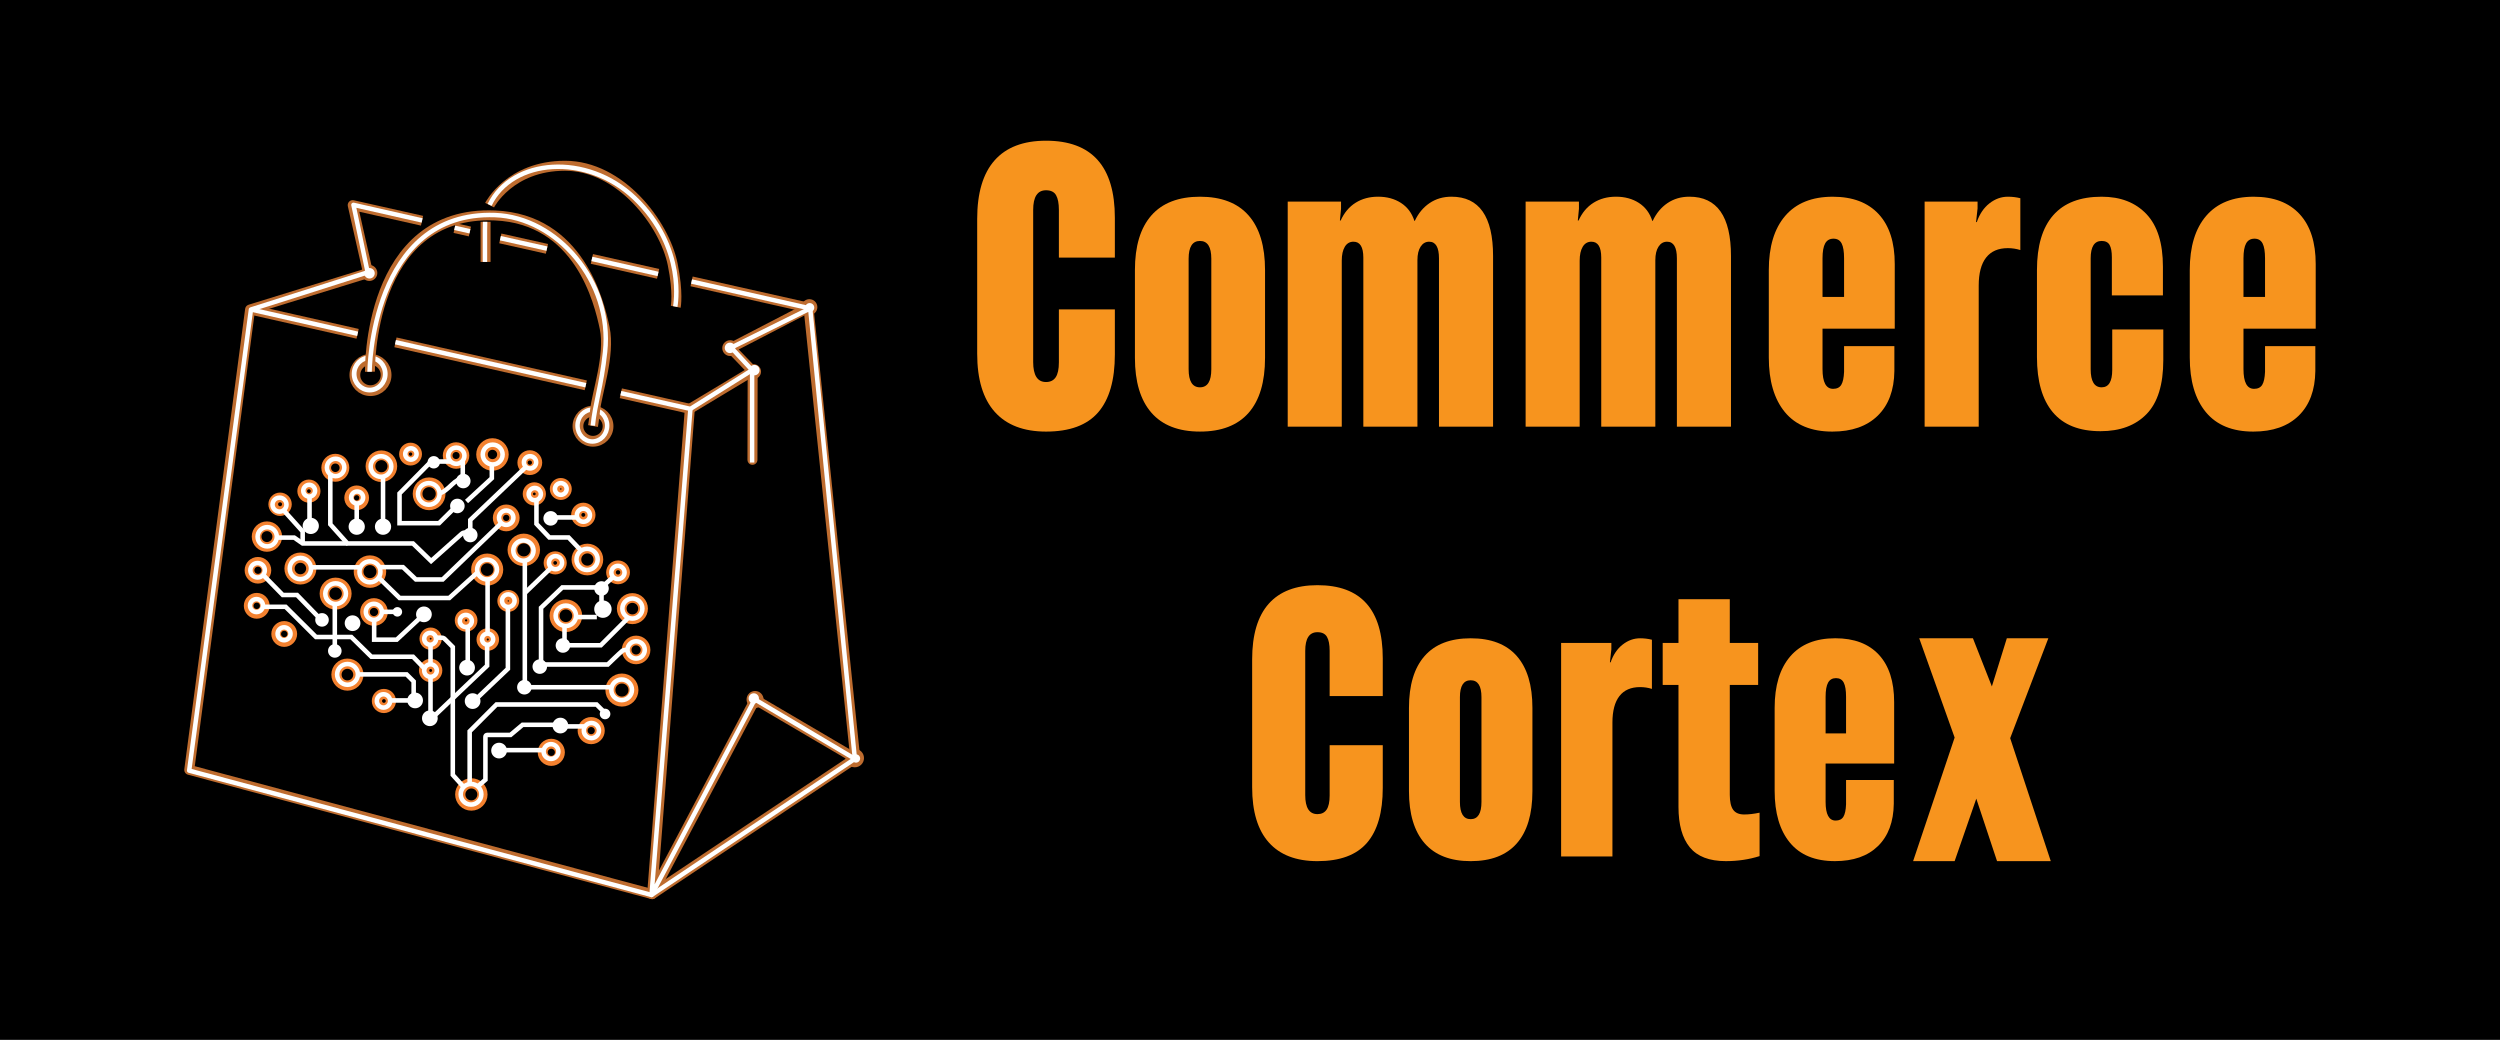
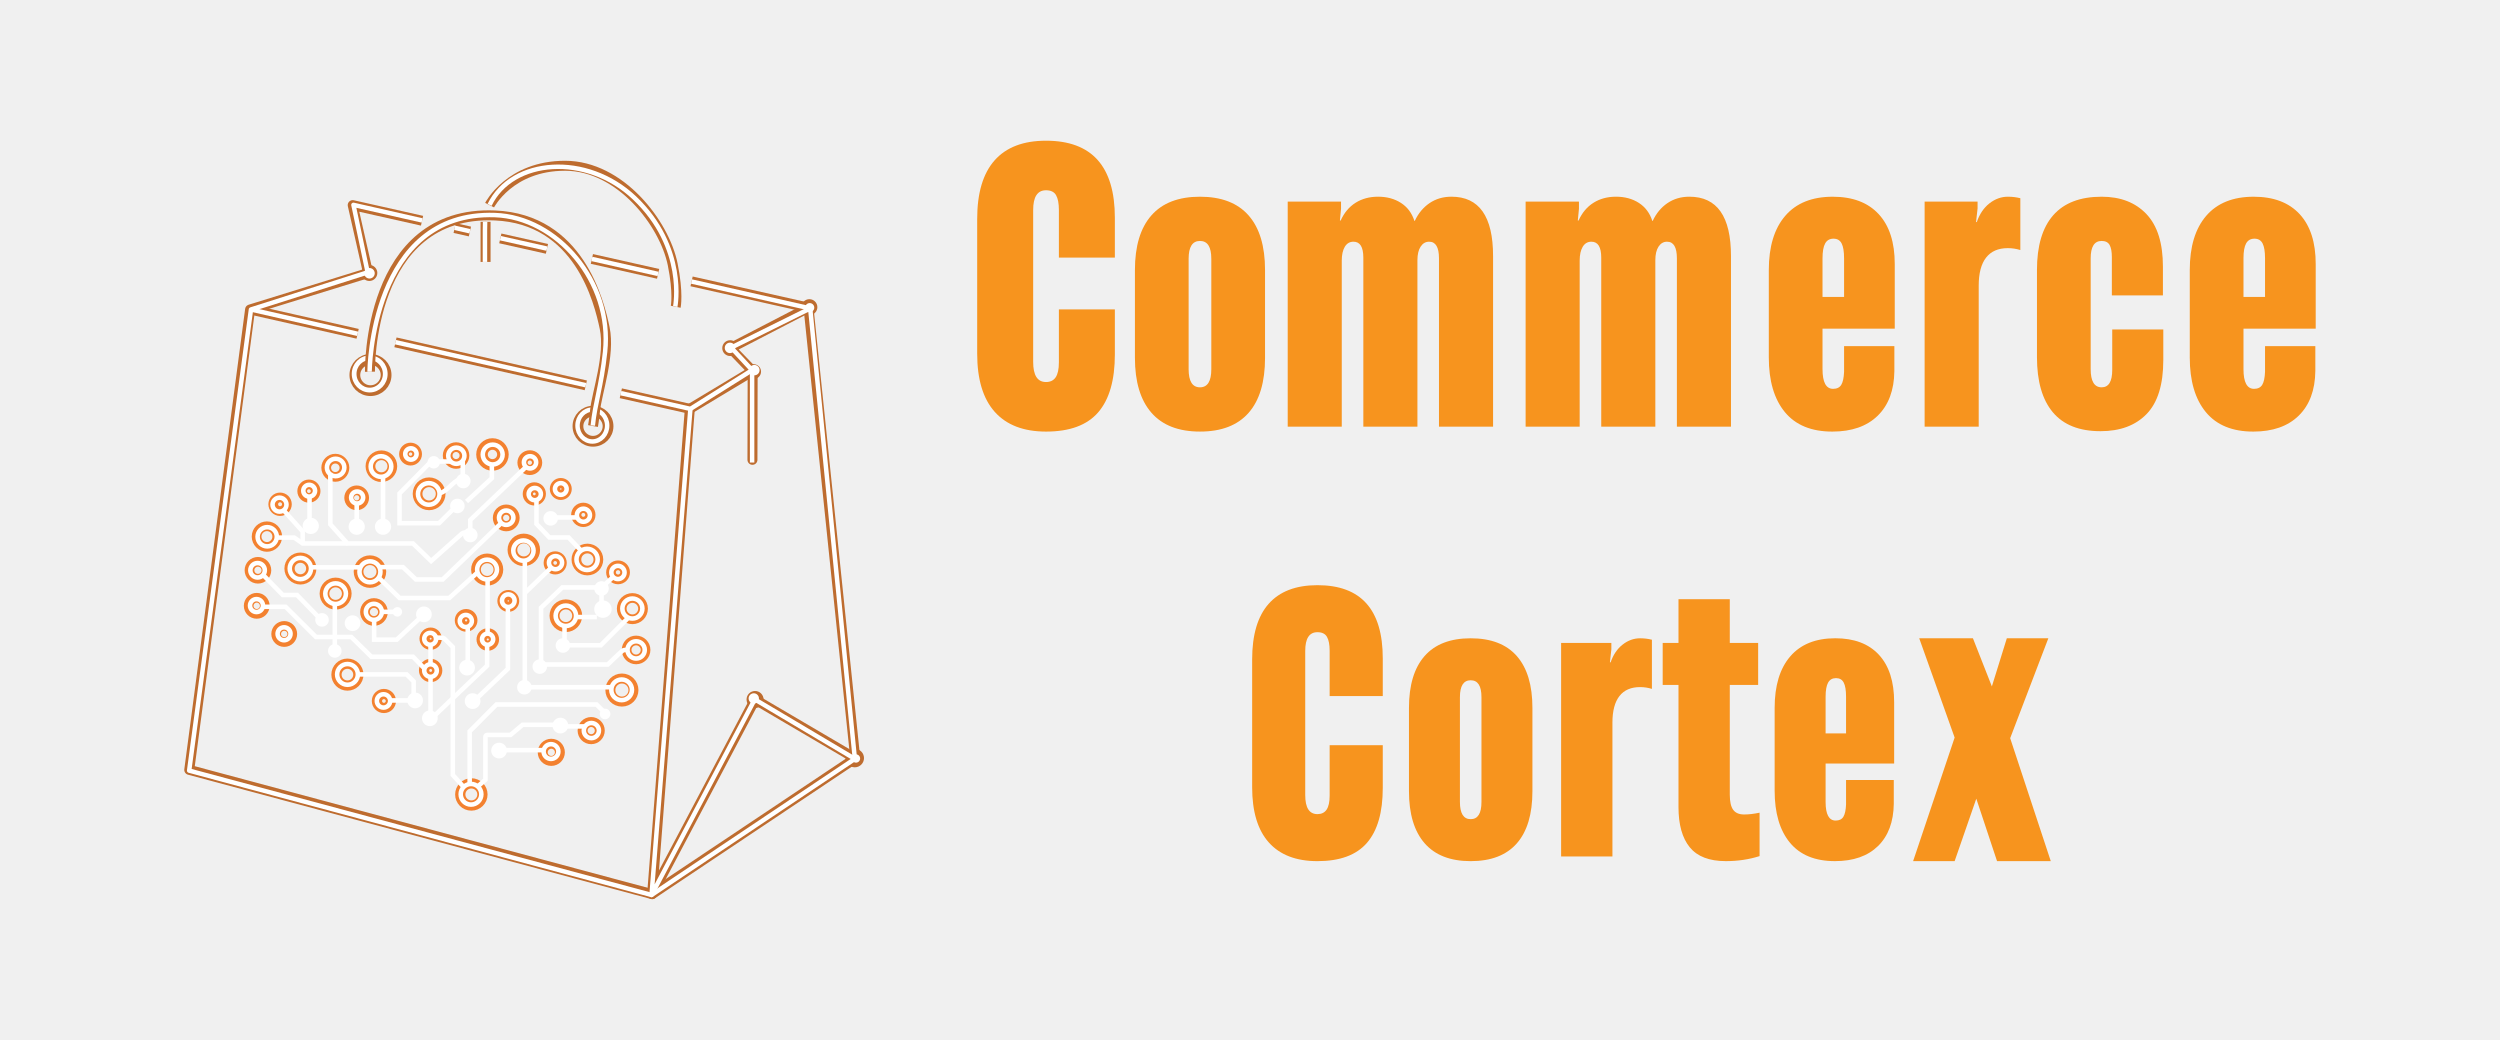
<svg xmlns="http://www.w3.org/2000/svg" version="1.1" id="Layer_1" x="0px" y="0px" viewBox="0 0 1791.86 745.31" style="enable-background:new 0 0 1791.86 745.31;" xml:space="preserve">
  <style type="text/css">
	.st0{fill:none;stroke:#BE6C2F;stroke-width:7.155;stroke-linejoin:round;stroke-miterlimit:10;}
	.st1{fill:none;stroke:#BE6C2F;stroke-width:7.155;stroke-linecap:round;stroke-linejoin:round;stroke-miterlimit:10;}
	.st2{fill:none;stroke:#BE6C2F;stroke-width:7.72;stroke-linejoin:round;stroke-miterlimit:10;}
	.st3{fill:#BE6C2F;}
	.st4{fill:none;stroke:#F3812F;stroke-width:8.284;stroke-miterlimit:10;}
	.st5{fill:none;stroke:#F3812F;stroke-width:6.966;stroke-miterlimit:10;}
	.st6{fill:none;stroke:#F3812F;stroke-width:7.155;stroke-miterlimit:10;}
	.st7{fill:none;stroke:#F3812F;stroke-width:7.343;stroke-miterlimit:10;}
	.st8{fill:#FFFFFF;}
	.st9{fill:none;stroke:#FFFFFF;stroke-width:3.267;stroke-miterlimit:10;}
	.st10{fill:none;stroke:#FFFFFF;stroke-width:3.417;stroke-linejoin:round;stroke-miterlimit:10;}
	.st11{fill:none;stroke:#FFFFFF;stroke-width:3.208;stroke-linejoin:round;stroke-miterlimit:10;}
	.st12{fill:none;stroke:#FFFFFF;stroke-width:3.201;stroke-linejoin:round;stroke-miterlimit:10;}
	.st13{fill:#F7941E;}
</style>
-   <rect y="0" width="1791.86" height="745.31" />
  <g>
    <g>
      <path class="st13" d="M713,295.23c-8.4-9.4-12.61-23.31-12.61-41.75v-96.51c0-18.61,4.16-32.62,12.47-42.02    c8.31-9.4,20.6-14.1,36.87-14.1c32.89,0,49.34,18.43,49.34,55.3v28.47h-40.12v-34.16c0-4.7-0.68-8.22-2.03-10.57    c-1.36-2.35-3.75-3.52-7.18-3.52c-6.15,0-9.22,4.7-9.22,14.1v108.98c0,9.58,3.07,14.37,9.22,14.37c3.07,0,5.37-1.13,6.91-3.39    c1.53-2.26,2.3-5.83,2.3-10.71v-37.95h40.12v32.26c0,18.43-3.98,32.26-11.93,41.48c-7.95,9.22-20.42,13.83-37.41,13.83    C733.65,309.33,721.41,304.63,713,295.23z" />
      <path class="st13" d="M825.24,295.78c-7.86-9.04-11.79-22.14-11.79-39.31v-62.89c0-17.17,3.93-30.23,11.79-39.17    c7.86-8.95,19.47-13.42,34.84-13.42c15.36,0,26.97,4.47,34.84,13.42c7.86,8.95,11.79,22.01,11.79,39.17v62.89    c0,17.35-3.93,30.5-11.79,39.44s-19.48,13.42-34.84,13.42C844.71,309.33,833.1,304.82,825.24,295.78z M868.2,264.6v-79.16    c0-8.49-2.71-12.74-8.13-12.74c-5.42,0-8.13,4.25-8.13,12.74v79.16c0,8.68,2.71,13.01,8.13,13.01    C865.49,277.61,868.2,273.28,868.2,264.6z" />
      <path class="st13" d="M922.96,305.81v-161.3h38.22v5.15l-0.81,8.4h0.54c2.53-5.6,6.1-9.85,10.71-12.74    c4.61-2.89,9.98-4.34,16.13-4.34c6.32,0,11.79,1.49,16.4,4.47c4.61,2.98,7.82,7.28,9.62,12.88h0.27    c2.53-5.42,6.05-9.67,10.57-12.74c4.52-3.07,9.76-4.61,15.72-4.61c19.88,0,29.82,14.19,29.82,42.56v122.26h-38.77V185.17    c0-7.95-2.35-11.93-7.05-11.93c-2.53,0-4.57,1.18-6.1,3.52c-1.54,2.35-2.3,5.6-2.3,9.76v119.28h-38.77V184.63    c0-7.59-2.35-11.39-7.05-11.39c-2.71,0-4.79,1.22-6.24,3.66c-1.45,2.44-2.17,5.74-2.17,9.9v119.01H922.96z" />
      <path class="st13" d="M1093.48,305.81v-161.3h38.22v5.15l-0.81,8.4h0.54c2.53-5.6,6.1-9.85,10.71-12.74    c4.61-2.89,9.98-4.34,16.13-4.34c6.32,0,11.79,1.49,16.4,4.47c4.61,2.98,7.82,7.28,9.62,12.88h0.27    c2.53-5.42,6.05-9.67,10.57-12.74c4.52-3.07,9.76-4.61,15.72-4.61c19.88,0,29.82,14.19,29.82,42.56v122.26h-38.77V185.17    c0-7.95-2.35-11.93-7.05-11.93c-2.53,0-4.57,1.18-6.1,3.52c-1.54,2.35-2.3,5.6-2.3,9.76v119.28h-38.77V184.63    c0-7.59-2.35-11.39-7.05-11.39c-2.71,0-4.79,1.22-6.24,3.66c-1.45,2.44-2.17,5.74-2.17,9.9v119.01H1093.48z" />
      <path class="st13" d="M1358.06,235.59h-51.78v29.01c0,9.4,2.53,14.1,7.59,14.1c2.71,0,4.65-0.95,5.83-2.85    c1.17-1.9,1.85-5.01,2.03-9.35v-18.43h36.05v17.89c-0.18,13.74-4.16,24.4-11.93,31.99c-7.77,7.59-18.62,11.39-32.53,11.39    c-15,0-26.34-4.65-34.02-13.96c-7.68-9.31-11.52-22.37-11.52-39.17v-62.62c0-16.81,3.93-29.77,11.79-38.9    c7.86-9.12,19.2-13.69,34.02-13.69c14.28,0,25.25,4.16,32.94,12.47c7.68,8.31,11.52,20.24,11.52,35.78V235.59z M1308.18,174.46    c-1.27,2.26-1.9,5.83-1.9,10.71v27.65h15.45v-27.65c0-4.88-0.59-8.45-1.76-10.71c-1.18-2.26-3.12-3.39-5.83-3.39    C1311.43,171.07,1309.44,172.2,1308.18,174.46z" />
      <path class="st13" d="M1448.06,142.07v37.14c-2.89-0.9-5.88-1.36-8.95-1.36c-6.87,0-12.06,2.26-15.59,6.78    c-3.52,4.52-5.29,11.21-5.29,20.06v101.12h-38.77v-161.3h37.95v4.88l-1.08,9.76h0.54c1.99-5.78,5.02-10.26,9.08-13.42    c4.07-3.16,8.45-4.74,13.15-4.74C1442.19,140.98,1445.17,141.35,1448.06,142.07z" />
      <path class="st13" d="M1471.37,295.51c-7.59-9.04-11.39-22.23-11.39-39.58v-62.35c0-17.35,3.88-30.45,11.66-39.31    c7.77-8.85,19.34-13.28,34.7-13.28c13.55,0,24.26,4.16,32.13,12.47c7.86,8.31,11.79,20.87,11.79,37.68v20.6h-36.6v-27.38    c0-3.97-0.54-6.91-1.63-8.81c-1.08-1.9-2.98-2.85-5.69-2.85c-5.24,0-7.86,4.16-7.86,12.47v79.43c0,8.68,2.62,13.01,7.86,13.01    c5.06,0,7.59-4.16,7.59-12.47v-29.01h36.6v21.96c0,17.53-3.98,30.41-11.93,38.63c-7.96,8.23-18.98,12.33-33.07,12.33    C1490.35,309.06,1478.96,304.54,1471.37,295.51z" />
      <path class="st13" d="M1659.78,235.59H1608v29.01c0,9.4,2.53,14.1,7.59,14.1c2.71,0,4.65-0.95,5.83-2.85    c1.17-1.9,1.85-5.01,2.03-9.35v-18.43h36.05v17.89c-0.18,13.74-4.16,24.4-11.93,31.99c-7.77,7.59-18.62,11.39-32.53,11.39    c-15,0-26.34-4.65-34.02-13.96c-7.68-9.31-11.52-22.37-11.52-39.17v-62.62c0-16.81,3.93-29.77,11.79-38.9    c7.86-9.12,19.2-13.69,34.02-13.69c14.28,0,25.25,4.16,32.94,12.47c7.68,8.31,11.52,20.24,11.52,35.78V235.59z M1609.9,174.46    c-1.27,2.26-1.9,5.83-1.9,10.71v27.65h15.45v-27.65c0-4.88-0.59-8.45-1.76-10.71c-1.18-2.26-3.12-3.39-5.83-3.39    C1613.15,171.07,1611.16,172.2,1609.9,174.46z" />
      <path class="st13" d="M909.43,603.84c-7.97-8.91-11.96-22.12-11.96-39.61v-91.57c0-17.66,3.94-30.95,11.83-39.87    c7.88-8.91,19.55-13.37,34.98-13.37c31.21,0,46.81,17.49,46.81,52.47v27.01h-38.07v-32.41c0-4.46-0.64-7.8-1.93-10.03    c-1.29-2.23-3.56-3.34-6.82-3.34c-5.83,0-8.75,4.46-8.75,13.37v103.4c0,9.09,2.91,13.63,8.75,13.63c2.91,0,5.1-1.07,6.56-3.21    c1.45-2.14,2.19-5.53,2.19-10.16v-36.01h38.07v30.61c0,17.49-3.77,30.61-11.32,39.35c-7.55,8.74-19.38,13.12-35.5,13.12    C929.02,617.22,917.4,612.76,909.43,603.84z" />
      <path class="st13" d="M1021.06,604.36c-7.46-8.57-11.19-21-11.19-37.3v-59.67c0-16.29,3.73-28.68,11.19-37.17    c7.46-8.49,18.48-12.73,33.05-12.73c14.57,0,25.59,4.24,33.05,12.73c7.46,8.49,11.19,20.88,11.19,37.17v59.67    c0,16.46-3.73,28.94-11.19,37.43c-7.46,8.49-18.48,12.73-33.05,12.73C1039.53,617.22,1028.52,612.93,1021.06,604.36z     M1061.83,574.78v-75.11c0-8.06-2.57-12.09-7.72-12.09c-5.14,0-7.72,4.03-7.72,12.09v75.11c0,8.23,2.57,12.35,7.72,12.35    C1059.26,587.12,1061.83,583.01,1061.83,574.78z" />
      <path class="st13" d="M1184,458.52v35.24c-2.74-0.86-5.58-1.29-8.49-1.29c-6.52,0-11.45,2.15-14.79,6.43    c-3.34,4.29-5.02,10.63-5.02,19.03v95.94h-36.78V460.83h36.01v4.63l-1.03,9.26h0.51c1.89-5.49,4.76-9.73,8.62-12.73    c3.86-3,8.01-4.5,12.47-4.5C1178.43,457.49,1181.26,457.83,1184,458.52z" />
      <path class="st13" d="M1261.17,582.49v31.12c-7.55,2.4-15.61,3.6-24.18,3.6c-11.83,0-20.45-3.3-25.85-9.9    c-5.4-6.6-8.1-16.24-8.1-28.94v-87.45h-11.32v-30.09h11.32v-31.38h36.78v31.38h20.32v30.09h-20.32v78.71    c0,4.98,0.81,8.58,2.44,10.8c1.63,2.23,4.24,3.34,7.85,3.34C1253.36,583.78,1257.05,583.35,1261.17,582.49z" />
      <path class="st13" d="M1357.62,547.25h-49.13v27.52c0,8.92,2.4,13.37,7.2,13.37c2.57,0,4.41-0.9,5.53-2.7    c1.11-1.8,1.76-4.76,1.93-8.87v-17.49h34.21v16.98c-0.17,13.03-3.95,23.15-11.32,30.35c-7.38,7.2-17.66,10.8-30.86,10.8    c-14.24,0-24.99-4.41-32.28-13.25c-7.29-8.83-10.93-21.22-10.93-37.17v-59.42c0-15.95,3.73-28.25,11.19-36.91    c7.46-8.66,18.22-12.99,32.28-12.99c13.54,0,23.96,3.95,31.25,11.83c7.29,7.89,10.93,19.21,10.93,33.95V547.25z M1310.29,489.25    c-1.2,2.15-1.8,5.53-1.8,10.16v26.24h14.66v-26.24c0-4.63-0.56-8.01-1.67-10.16c-1.12-2.14-2.96-3.21-5.53-3.21    C1313.38,486.04,1311.49,487.11,1310.29,489.25z" />
      <polygon class="st13" points="1375.59,457.49 1400.97,528.64 1371.21,617.22 1400.97,617.22 1416.5,572.44 1431.37,617.22     1469.88,617.22 1440.78,529.09 1468.13,457.49 1438.38,457.49 1427.66,492 1414.09,457.49   " />
    </g>
    <g>
      <line class="st0" x1="424.23" y1="185.6" x2="471.7" y2="196.28" />
      <line class="st0" x1="358.6" y1="170.88" x2="392.02" y2="178.36" />
      <line class="st0" x1="325.87" y1="163.47" x2="336.81" y2="165.93" />
      <polyline class="st0" points="495.69,201.68 579.5,220.53 613,543.56 467.4,640.87 135.65,551.8 179.25,221.83 263.81,195.68     252.8,147.03 302.5,158.21   " />
      <polyline class="st0" points="444.98,281.87 494.43,293.04 467.4,640.87 541.19,501.37 613,543.56   " />
      <line class="st0" x1="283.45" y1="245.37" x2="419.86" y2="276.19" />
      <line class="st0" x1="179.25" y1="221.83" x2="256.33" y2="239.25" />
      <polyline class="st0" points="579.5,220.53 523.59,249.52 539.46,265.96 494.43,293.04   " />
      <line class="st1" x1="539.46" y1="265.96" x2="539.31" y2="329.57" />
      <path class="st0" d="M350.92,147.03c0,0,14.42-28.22,54.08-28.22s71.22,41.39,77.15,70.67c4.18,20.62,2.18,30.39,2.18,30.39" />
      <line class="st0" x1="348.03" y1="187.73" x2="348.03" y2="158.96" />
      <circle class="st2" cx="265.54" cy="268.8" r="11.2" />
      <circle class="st2" cx="425.03" cy="305.49" r="10.79" />
      <circle class="st3" cx="264.71" cy="195.65" r="5.74" />
      <circle class="st3" cx="523.35" cy="249.52" r="5.67" />
      <circle class="st3" cx="540.13" cy="266.35" r="5.34" />
      <circle class="st3" cx="580.12" cy="220.15" r="5.72" />
      <circle class="st3" cx="541.19" cy="501.37" r="6.11" />
      <circle class="st3" cx="612.65" cy="543.35" r="6.62" />
      <g>
        <g>
          <circle class="st4" cx="352.97" cy="325.73" r="7.5" />
          <circle class="st5" cx="326.88" cy="326.5" r="6.02" />
          <circle class="st5" cx="294.26" cy="325.48" r="4.71" />
          <circle class="st5" cx="273.36" cy="334.16" r="7.85" />
          <circle class="st5" cx="240.35" cy="335.28" r="6.54" />
          <circle class="st5" cx="307.56" cy="353.93" r="8.27" />
          <circle class="st5" cx="255.64" cy="356.82" r="5.38" />
          <circle class="st5" cx="221.41" cy="352.01" r="4.81" />
          <circle class="st5" cx="200.74" cy="361.43" r="4.9" />
          <circle class="st5" cx="191.32" cy="384.6" r="7.4" />
          <circle class="st5" cx="184.88" cy="408.74" r="6.06" />
          <circle class="st5" cx="184.01" cy="434.21" r="5.77" />
          <circle class="st5" cx="203.72" cy="454.4" r="5.77" />
          <circle class="st5" cx="240.55" cy="425.46" r="7.98" />
          <circle class="st5" cx="268.04" cy="438.64" r="6.44" />
          <circle class="st5" cx="265.16" cy="409.7" r="8.17" />
          <circle class="st5" cx="349.19" cy="408.25" r="8.03" />
          <circle class="st5" cx="375.43" cy="394.12" r="8.17" />
          <circle class="st5" cx="397.93" cy="403.45" r="4.81" />
          <circle class="st5" cx="421.01" cy="401.04" r="7.88" />
          <circle class="st5" cx="442.98" cy="410.23" r="5.05" />
          <circle class="st5" cx="453.26" cy="436.23" r="7.64" />
          <circle class="st5" cx="455.91" cy="465.84" r="6.78" />
          <circle class="st6" cx="405.58" cy="441.33" r="8.12" />
          <circle class="st6" cx="445.75" cy="494.59" r="8.27" />
          <circle class="st6" cx="423.73" cy="523.66" r="6.15" />
          <circle class="st6" cx="395.14" cy="539.23" r="6.15" />
          <circle class="st7" cx="337.84" cy="569.42" r="7.95" />
          <circle class="st7" cx="215.31" cy="407.49" r="7.79" />
          <circle class="st7" cx="249.01" cy="483.53" r="7.84" />
          <circle class="st7" cx="275.16" cy="502.43" r="5" />
          <circle class="st7" cx="308.66" cy="480.55" r="4.71" />
          <circle class="st7" cx="334.09" cy="444.64" r="4.47" />
          <circle class="st7" cx="349.62" cy="458.35" r="4.42" />
          <circle class="st7" cx="308.66" cy="457.77" r="4.33" />
          <circle class="st7" cx="364.31" cy="430.72" r="4.17" />
          <circle class="st7" cx="362.84" cy="371.21" r="5.93" />
          <circle class="st7" cx="382.97" cy="354" r="4.65" />
          <circle class="st7" cx="401.94" cy="350.47" r="4.2" />
          <circle class="st7" cx="418.09" cy="369.03" r="5.06" />
          <circle class="st7" cx="379.74" cy="331.6" r="5.22" />
        </g>
        <g>
          <circle class="st8" cx="310.9" cy="331.34" r="4.45" />
          <circle class="st8" cx="332.05" cy="344.77" r="5.22" />
          <circle class="st8" cx="327.82" cy="362.65" r="5.22" />
          <circle class="st8" cx="337.07" cy="383.48" r="5.22" />
          <circle class="st8" cx="394.69" cy="371.54" r="5.22" />
          <circle class="st8" cx="403.48" cy="462.65" r="5.22" />
          <circle class="st8" cx="432.14" cy="436.6" r="6.25" />
          <circle class="st8" cx="386.88" cy="477.78" r="5.22" />
          <circle class="st8" cx="375.85" cy="492.57" r="5.22" />
          <circle class="st8" cx="431.13" cy="421.79" r="5.22" />
          <circle class="st8" cx="338.74" cy="502.51" r="5.64" />
          <circle class="st8" cx="334.77" cy="478.54" r="5.64" />
          <circle class="st8" cx="303.84" cy="440.33" r="5.64" />
          <circle class="st8" cx="252.69" cy="446.67" r="5.64" />
          <circle class="st8" cx="239.97" cy="466.54" r="4.87" />
          <circle class="st8" cx="284.82" cy="438.54" r="3.41" />
          <circle class="st8" cx="230.8" cy="444.3" r="4.87" />
          <circle class="st8" cx="297.53" cy="502.03" r="5.64" />
          <circle class="st8" cx="308.1" cy="514.81" r="5.64" />
          <circle class="st8" cx="357.71" cy="537.98" r="5.64" />
          <circle class="st8" cx="401.65" cy="520.04" r="5.64" />
          <circle class="st8" cx="433.68" cy="511.74" r="3.8" />
          <circle class="st8" cx="274.53" cy="377.5" r="5.82" />
          <circle class="st8" cx="255.67" cy="377.5" r="5.82" />
          <circle class="st8" cx="222.74" cy="376.94" r="5.82" />
        </g>
        <g>
          <path class="st9" d="M236.75,338.89v36.9l12.3,13.74h46.94l13.01,12.6c0,0,20.32-18.07,21.92-19.55      c1.6-1.47,3.78-0.58,3.78-0.58" />
          <polyline class="st9" points="249.04,389.53 216.93,389.53 210.84,385.31 198.79,385.31     " />
          <polyline class="st9" points="216.93,389.53 216.93,380.89 202.6,364.99     " />
          <line class="st9" x1="274.53" y1="375.18" x2="274.53" y2="341.77" />
          <line class="st9" x1="221.85" y1="355.47" x2="221.85" y2="374.27" />
          <line class="st9" x1="255.67" y1="360.89" x2="255.67" y2="376.11" />
          <polyline class="st9" points="326.28,363.5 314.67,374.99 286.36,374.99 286.36,353.69 308.59,331.2     " />
          <line class="st9" x1="331.69" y1="329.9" x2="331.69" y2="343.55" />
          <polyline class="st9" points="352.52,332.14 352.52,342.72 334.38,359.45     " />
          <polyline class="st9" points="376.75,334.9 337.07,372.71 337.07,383.48     " />
          <polyline class="st9" points="384.5,358.16 384.5,375.47 393.73,385.21 407.51,385.21 416.49,394.63     " />
          <line class="st9" x1="396.85" y1="370.88" x2="413.7" y2="370.88" />
          <polyline class="st9" points="188.44,411.93 202.69,426.47 212.9,426.47 229.73,443.8     " />
          <polyline class="st9" points="189.08,434.92 204.7,434.92 226.49,456.58 251.79,456.58 266.17,470.7 296.02,470.7       304.58,479.54     " />
          <line class="st9" x1="239.97" y1="432.53" x2="239.97" y2="466.85" />
          <polyline class="st9" points="268.17,443.25 268.17,458.47 284.36,458.47 301.47,442.51     " />
          <polyline class="st9" points="271.86,414.44 286.41,428.6 322.01,428.6 341.82,410.69     " />
          <line class="st9" x1="349.48" y1="416.07" x2="349.48" y2="454.18" />
          <polyline class="st9" points="364.03,434.85 364.03,479.37 341.46,500.81     " />
          <polyline class="st9" points="349.14,462.77 349.14,477.14 309.91,514.4     " />
          <line class="st9" x1="308.57" y1="484.54" x2="308.57" y2="513.72" />
          <path class="st9" d="M332.33,564.07l-7.79-8.65v-91.66c0,0-5.27-5.27-6.22-6.22s-7.44-0.31-7.44-0.31" />
          <line class="st9" x1="335.25" y1="449.02" x2="335.25" y2="477.29" />
          <line class="st9" x1="376.16" y1="401.91" x2="376.16" y2="492.33" />
          <line class="st9" x1="378.08" y1="492.57" x2="438.41" y2="492.57" />
          <path class="st9" d="M387.98,476.28h47.64c0,0,8.85-8.56,10.34-9.71c1.49-1.15,3.7-0.62,3.7-0.62" />
          <polyline class="st9" points="428.46,421.04 403.03,421.04 387.79,435.61 387.79,475.46     " />
          <line class="st9" x1="395.14" y1="406.81" x2="376.16" y2="425.05" />
          <polyline class="st9" points="359.51,374.7 317.27,415.34 298.1,415.34 288.81,406.49 271.86,406.49     " />
          <line class="st9" x1="258.36" y1="406.62" x2="223.05" y2="406.62" />
          <polyline class="st9" points="256.51,483.37 291.44,483.37 296.49,488.42 296.49,502.03 279.04,502.03     " />
          <line class="st9" x1="308.57" y1="461.71" x2="308.57" y2="476.23" />
          <polyline class="st9" points="336.63,562.31 336.63,524.17 355.85,504.94 427.58,504.94 434.34,511.7     " />
          <path class="st9" d="M342.55,563.57l5.38-4.71v-30.79c0-0.73,0.59-1.32,1.32-1.32h16.66l8.65-7.26h25.33" />
          <line class="st9" x1="404.12" y1="520.65" x2="418.57" y2="520.65" />
          <line class="st9" x1="359.91" y1="537.66" x2="389.81" y2="537.66" />
          <line class="st9" x1="273.19" y1="438.54" x2="284.82" y2="438.54" />
          <polyline class="st9" points="404.61,449.12 404.61,462.48 430.62,462.48 449.75,443.35     " />
          <line class="st9" x1="412.88" y1="442.27" x2="427.78" y2="442.27" />
          <polyline class="st9" points="439.63,413.41 431.13,421.04 431.13,435.4     " />
          <path class="st9" d="M329.35,343.55c0,0-2.31,0.71-5.42,3.75c-3.11,3.04-6.47,5.93-9.23,6.35" />
          <line class="st9" x1="323.61" y1="330.8" x2="311.72" y2="330.8" />
          <circle class="st9" cx="337.6" cy="569.29" r="7.4" />
          <circle class="st9" cx="394.92" cy="538.66" r="5.29" />
          <circle class="st9" cx="423.86" cy="523.63" r="5.42" />
          <circle class="st9" cx="445.56" cy="494.43" r="7.4" />
          <circle class="st9" cx="455.94" cy="465.82" r="6.19" />
          <circle class="st9" cx="453.25" cy="436.17" r="7.18" />
          <circle class="st9" cx="442.9" cy="410.31" r="4.74" />
          <circle class="st9" cx="420.78" cy="400.95" r="7.6" />
          <circle class="st9" cx="398.16" cy="403.29" r="4.71" />
          <circle class="st9" cx="375.15" cy="394.63" r="7.27" />
          <circle class="st9" cx="349.09" cy="408.22" r="7.11" />
          <circle class="st9" cx="364.31" cy="430.53" r="4.52" />
          <circle class="st9" cx="333.87" cy="445.08" r="4.33" />
          <circle class="st9" cx="405.56" cy="441.36" r="7.32" />
          <circle class="st9" cx="349.48" cy="458.15" r="4.01" />
          <circle class="st9" cx="308.33" cy="457.86" r="4.26" />
          <circle class="st9" cx="308.57" cy="480.62" r="4.51" />
          <circle class="st9" cx="274.87" cy="502.38" r="4.78" />
          <circle class="st9" cx="249.07" cy="483.37" r="7.44" />
          <circle class="st9" cx="203.6" cy="454.26" r="4.64" />
          <circle class="st9" cx="183.84" cy="434.04" r="4.65" />
          <circle class="st9" cx="240.55" cy="425.51" r="7.4" />
          <circle class="st9" cx="267.95" cy="438.54" r="5.76" />
          <circle class="st9" cx="265.16" cy="409.84" r="7.52" />
          <circle class="st9" cx="215.29" cy="407.49" r="7.63" />
          <circle class="st9" cx="191.51" cy="384.73" r="6.89" />
          <circle class="st9" cx="184.62" cy="408.74" r="5.19" />
          <circle class="st9" cx="362.81" cy="371.05" r="5.16" />
          <circle class="st9" cx="383.29" cy="354.13" r="4.39" />
          <circle class="st9" cx="401.94" cy="350.47" r="4.2" />
          <circle class="st9" cx="379.89" cy="331.37" r="4.39" />
          <circle class="st9" cx="353.13" cy="325.8" r="7.11" />
          <circle class="st9" cx="327.07" cy="326.63" r="5.8" />
          <circle class="st9" cx="294.51" cy="325.38" r="4.07" />
          <circle class="st9" cx="273.07" cy="334.38" r="7.39" />
          <circle class="st9" cx="240.55" cy="335.06" r="6.25" />
          <circle class="st9" cx="221.6" cy="351.72" r="4.23" />
          <circle class="st9" cx="200.33" cy="361.69" r="5" />
          <circle class="st9" cx="255.98" cy="356.58" r="4.31" />
          <circle class="st9" cx="307.32" cy="354.03" r="7.74" />
          <circle class="st9" cx="418.15" cy="369.29" r="4.69" />
        </g>
      </g>
      <ellipse class="st10" cx="264.97" cy="268.01" rx="11.15" ry="11.57" />
      <ellipse class="st11" cx="424.56" cy="305.02" rx="10.62" ry="11.42" />
      <circle class="st8" cx="523.21" cy="249.33" r="3.75" />
      <circle class="st8" cx="580.36" cy="220.49" r="3.27" />
      <circle class="st8" cx="264.82" cy="195.87" r="3.77" />
      <circle class="st8" cx="613.51" cy="543.65" r="2.98" />
      <circle class="st8" cx="540.27" cy="500.6" r="3.7" />
      <circle class="st8" cx="540.71" cy="265.29" r="3.72" />
      <path class="st0" d="M265.16,266.44c0,0-1.98-115.96,89.65-112.01c60.14,2.6,74.56,61.44,78.6,80.76s-5.66,46.47-6.92,59.13    c-0.67,6.73-1.46,11.04-1.46,11.04" />
      <g>
        <polyline class="st12" points="495.66,201.78 580.7,221.06 612.72,543.91 466.98,641.47 135.58,552.33 179.88,221.83      263.52,195.2 253.33,146.84 302.55,158    " />
        <line class="st12" x1="424.23" y1="185.6" x2="471.65" y2="196.34" />
        <line class="st12" x1="358.64" y1="170.72" x2="392.02" y2="178.2" />
        <line class="st12" x1="325.87" y1="163.29" x2="336.81" y2="165.77" />
        <polyline class="st12" points="444.98,281.8 494.84,293.07 539.07,265.29 524.07,249.14 580.7,221.06    " />
        <line class="st12" x1="283.42" y1="245.25" x2="419.86" y2="276.11" />
        <line class="st12" x1="179.88" y1="221.83" x2="256.33" y2="239.25" />
        <polyline class="st12" points="494.84,293.07 466.98,641.47 540.99,501.27 612.72,543.91    " />
        <line class="st12" x1="539.07" y1="265.29" x2="539.07" y2="331.53" />
        <path class="st12" d="M264.89,266.45c0,0,0.84-115.38,89.87-112.3c44.35,1.53,84.37,47.59,78.93,98.07     c-2.69,25-7.3,37.23-8.8,52.81" />
        <path class="st12" d="M347.7,158.96c0,1.57-0.12,4.34-0.12,6.15c0,16.09,0,22.63,0,22.63" />
        <path class="st12" d="M483.98,219.72c0,0,8.27-42.3-29.23-77.88c-34.18-32.42-87.68-28.46-103.83,5" />
      </g>
    </g>
  </g>
</svg>
